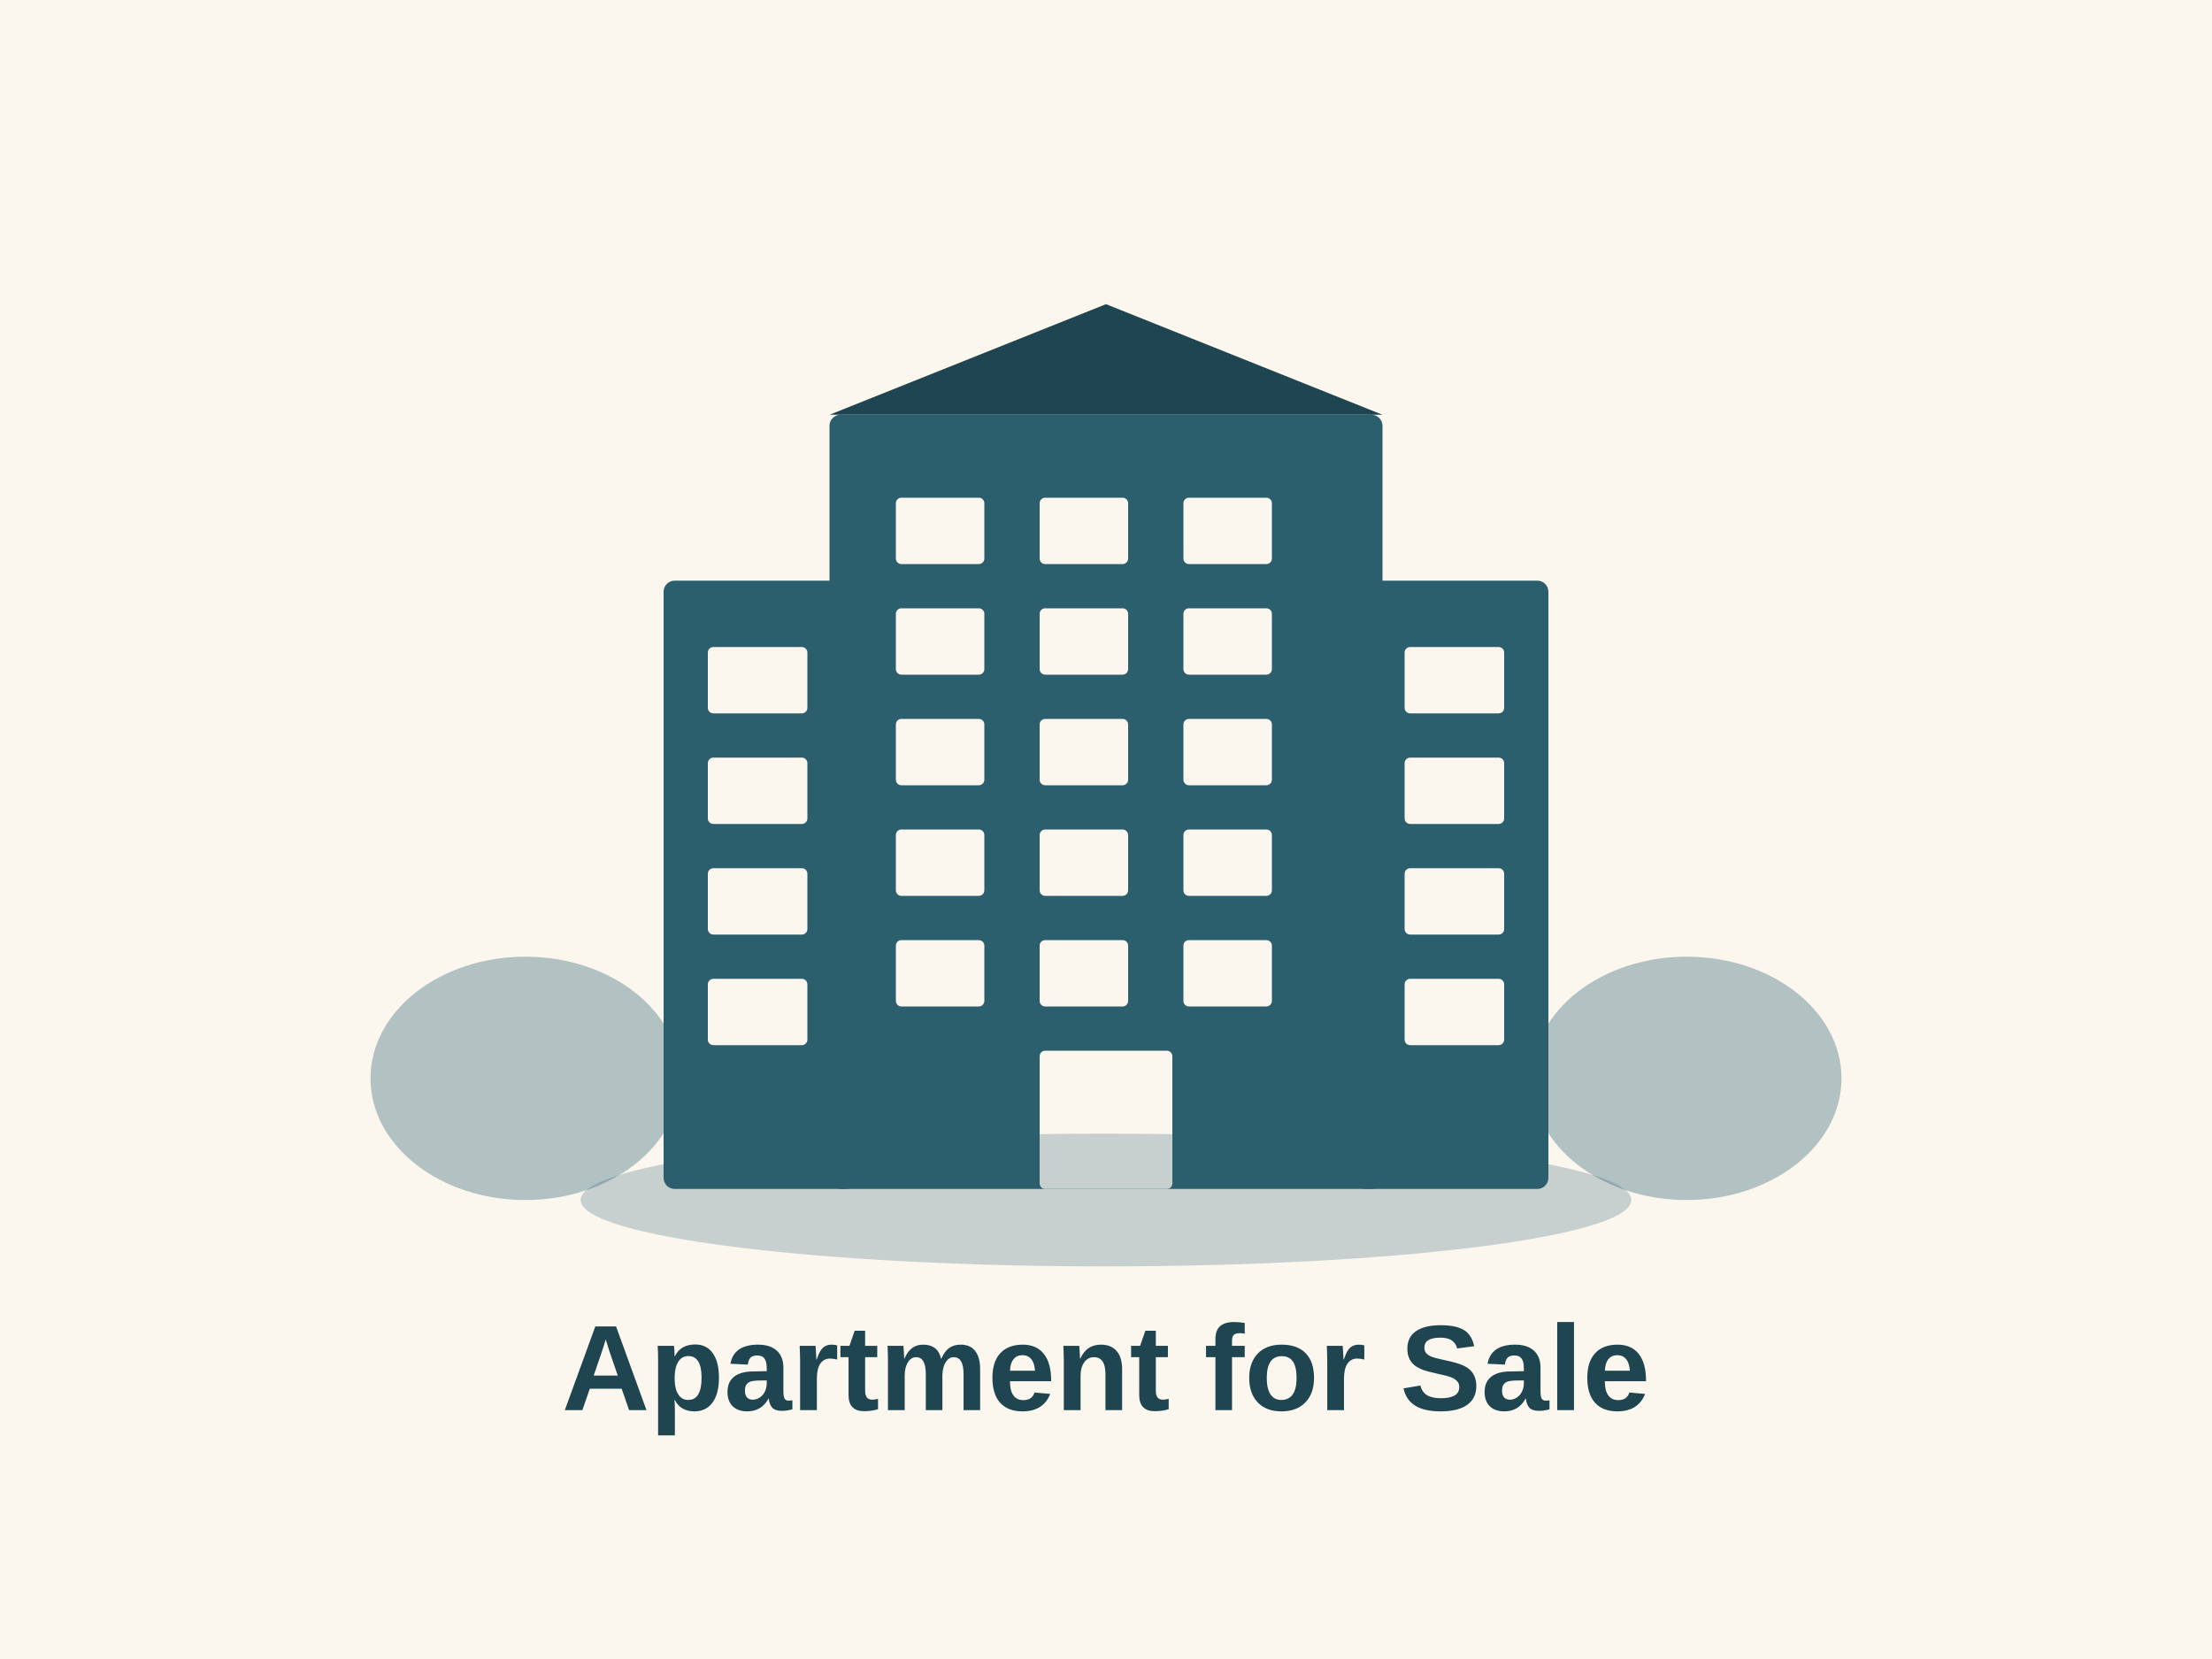
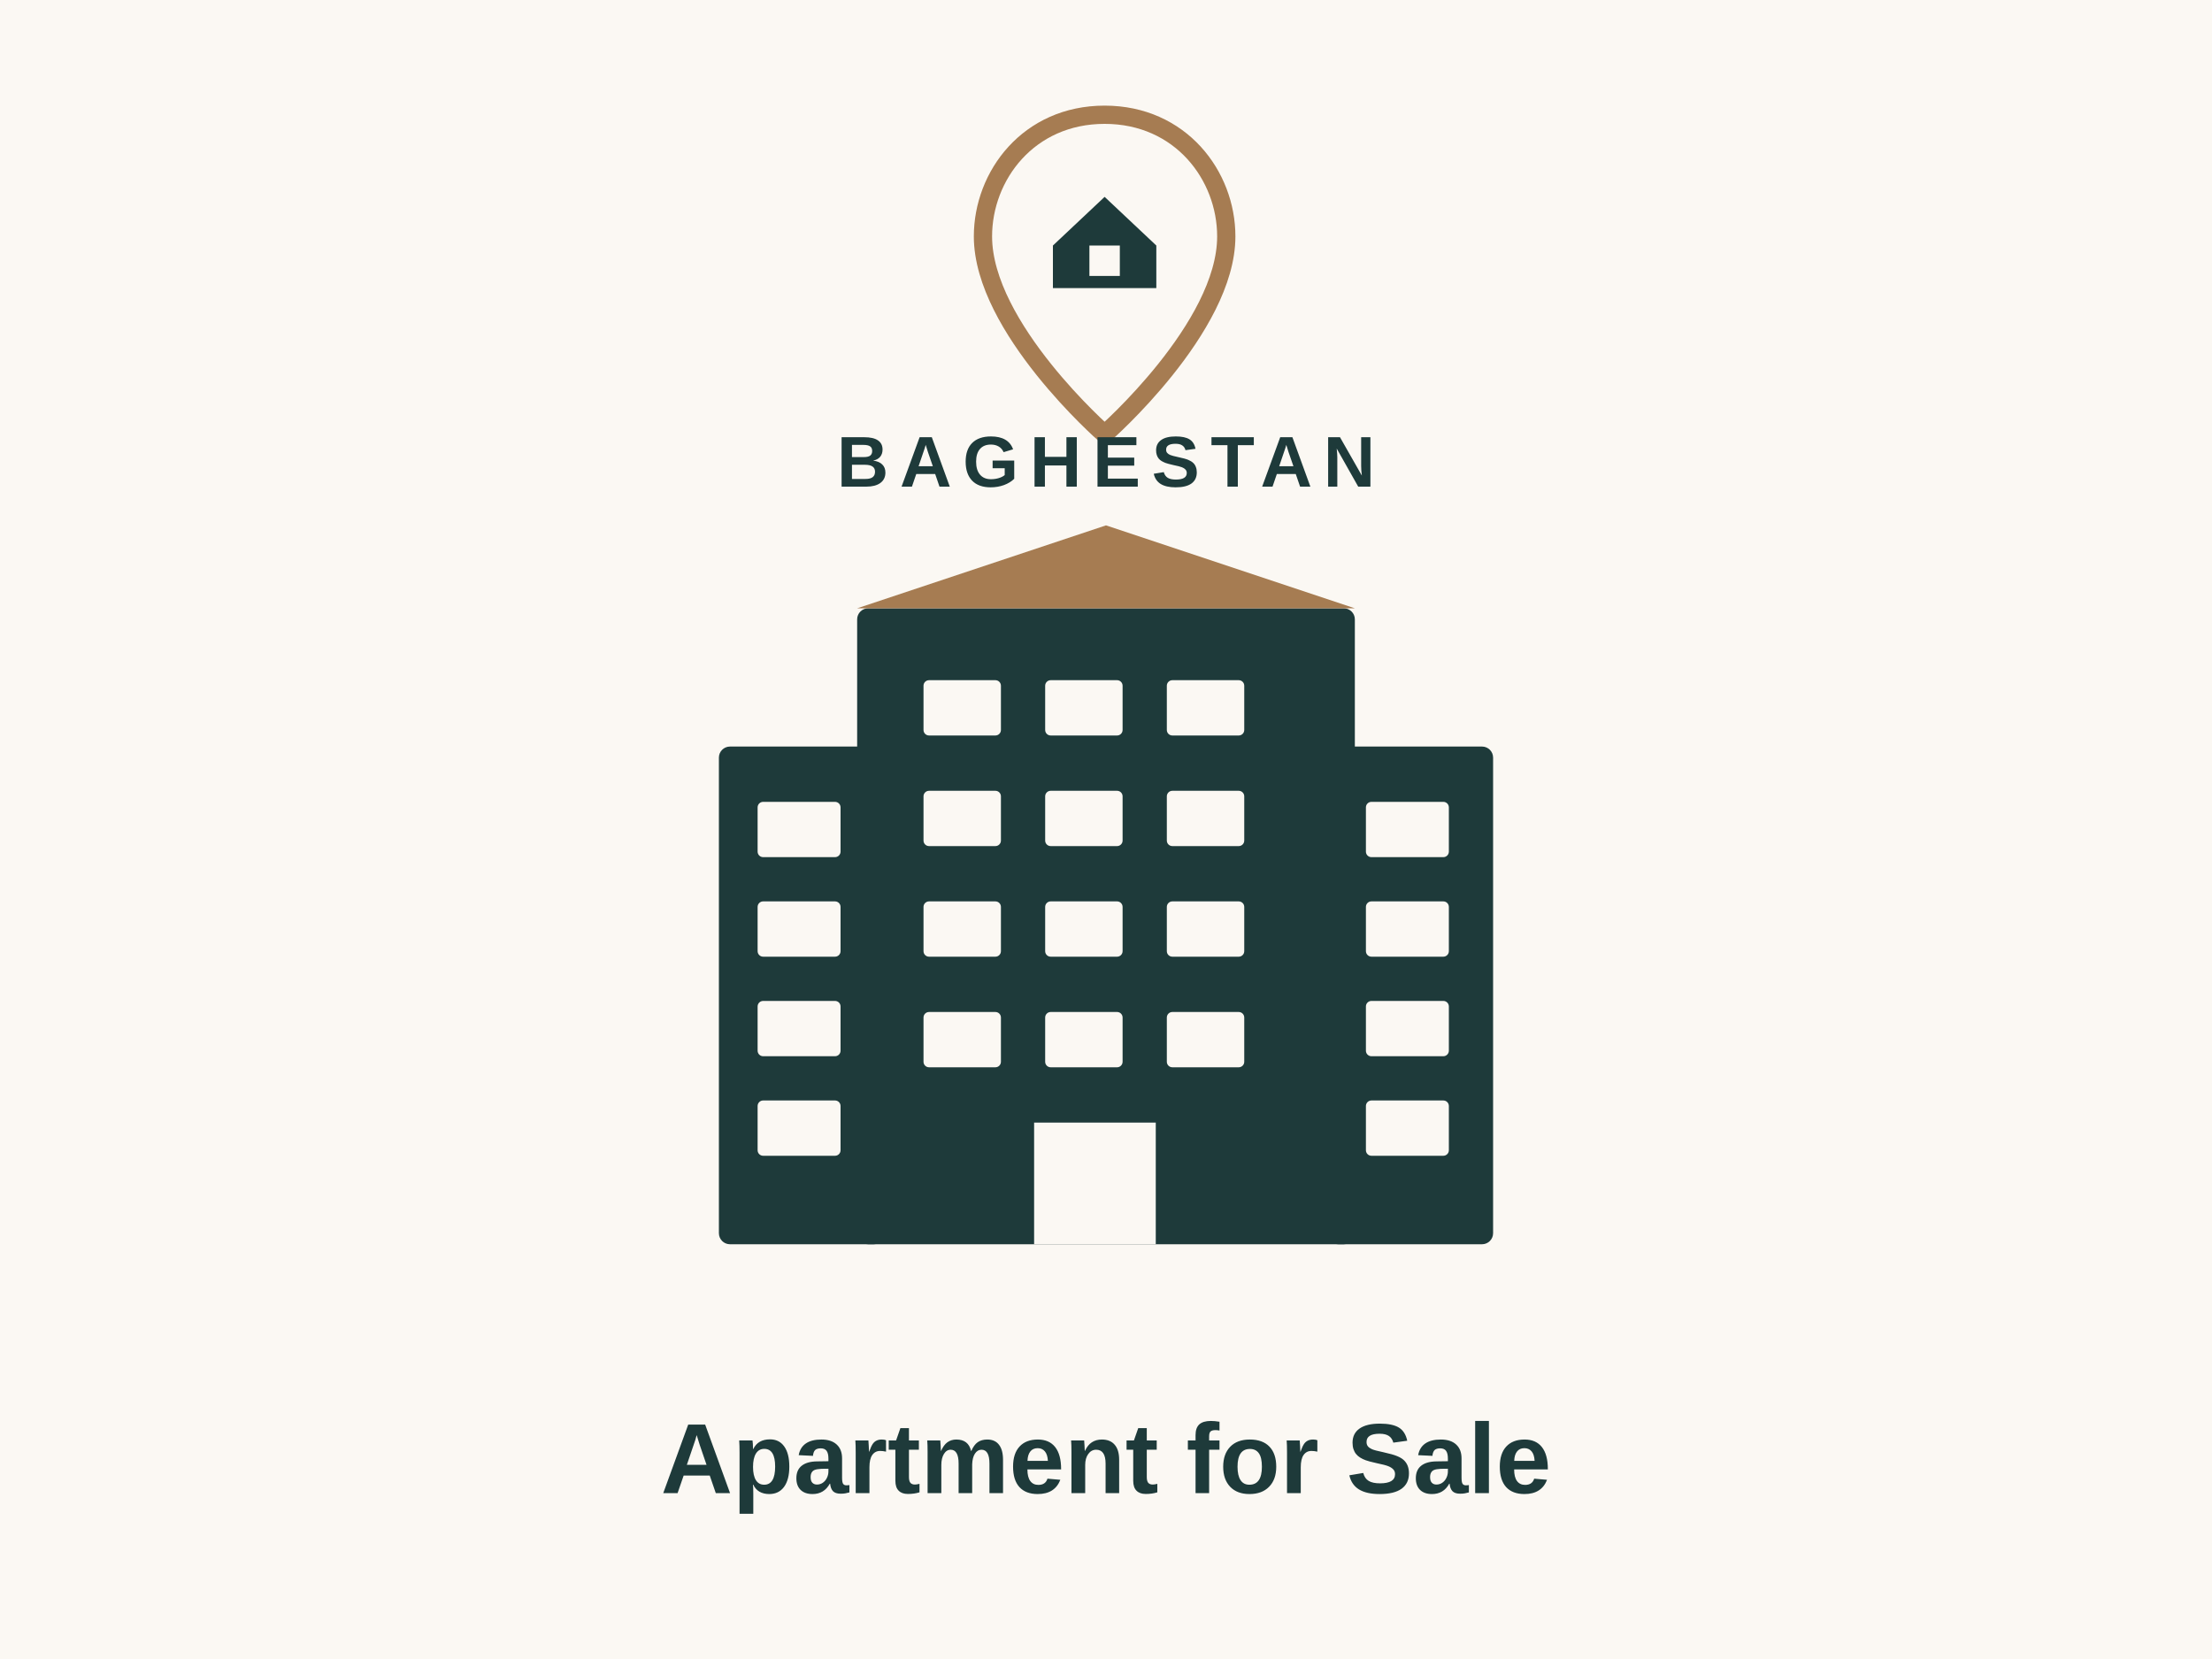
<svg xmlns="http://www.w3.org/2000/svg" viewBox="0 0 400 300" width="400" height="300">
-   <rect width="400" height="300" fill="#FBF6EE" />
-   <g fill="#2C5F6E" transform="translate(110,55)">
-     <rect x="40" y="20" width="100" height="140" rx="2" />
-     <rect x="10" y="50" width="35" height="110" rx="2" />
-     <rect x="135" y="50" width="35" height="110" rx="2" />
-     <polygon points="40,20 90,0 140,20" fill="#1E4550" />
-     <g fill="#FBF6EE">
-       <rect x="18" y="62" width="18" height="12" rx="1" />
-       <rect x="18" y="82" width="18" height="12" rx="1" />
-       <rect x="18" y="102" width="18" height="12" rx="1" />
-       <rect x="18" y="122" width="18" height="12" rx="1" />
+   <rect width="400" height="300" fill="#FBF8F3" />
+   <g transform="translate(175,18) scale(0.55)">
+     <path d="M45 5 C20 5 5 25 5 45 C5 75 45 110 45 110 C45 110 85 75 85 45 C85 25 70 5 45 5Z" fill="none" stroke="#A67C52" stroke-width="6" />
+     <path d="M28 48 L45 32 L62 48 L62 62 L28 62Z" fill="#1E3A3A" />
+     <rect x="40" y="48" width="10" height="10" fill="#FBF8F3" />
+   </g>
+   <text x="200" y="88" text-anchor="middle" font-family="Arial, Helvetica, sans-serif" font-size="13" font-weight="700" letter-spacing="2" fill="#1E3A3A">BAGHESTAN</text>
+   <g fill="#1E3A3A" transform="translate(115,95)">
+     <rect x="40" y="15" width="90" height="115" rx="2" />
+     <rect x="15" y="40" width="30" height="90" rx="2" />
+     <rect x="125" y="40" width="30" height="90" rx="2" />
+     <polygon points="40,15 85,0 130,15" fill="#A67C52" />
+     <g fill="#FBF8F3">
+       <rect x="22" y="50" width="15" height="10" rx="1" />
+       <rect x="22" y="68" width="15" height="10" rx="1" />
+       <rect x="22" y="86" width="15" height="10" rx="1" />
+       <rect x="22" y="104" width="15" height="10" rx="1" />
+       <rect x="52" y="28" width="14" height="10" rx="1" />
+       <rect x="74" y="28" width="14" height="10" rx="1" />
+       <rect x="96" y="28" width="14" height="10" rx="1" />
+       <rect x="52" y="48" width="14" height="10" rx="1" />
+       <rect x="74" y="48" width="14" height="10" rx="1" />
+       <rect x="96" y="48" width="14" height="10" rx="1" />
+       <rect x="52" y="68" width="14" height="10" rx="1" />
+       <rect x="74" y="68" width="14" height="10" rx="1" />
+       <rect x="96" y="68" width="14" height="10" rx="1" />
+       <rect x="52" y="88" width="14" height="10" rx="1" />
+       <rect x="74" y="88" width="14" height="10" rx="1" />
+       <rect x="96" y="88" width="14" height="10" rx="1" />
+       <rect x="132" y="50" width="15" height="10" rx="1" />
+       <rect x="132" y="68" width="15" height="10" rx="1" />
+       <rect x="132" y="86" width="15" height="10" rx="1" />
+       <rect x="132" y="104" width="15" height="10" rx="1" />
    </g>
-     <g fill="#FBF6EE">
-       <rect x="52" y="35" width="16" height="12" rx="1" />
-       <rect x="78" y="35" width="16" height="12" rx="1" />
-       <rect x="104" y="35" width="16" height="12" rx="1" />
-       <rect x="52" y="55" width="16" height="12" rx="1" />
-       <rect x="78" y="55" width="16" height="12" rx="1" />
-       <rect x="104" y="55" width="16" height="12" rx="1" />
-       <rect x="52" y="75" width="16" height="12" rx="1" />
-       <rect x="78" y="75" width="16" height="12" rx="1" />
-       <rect x="104" y="75" width="16" height="12" rx="1" />
-       <rect x="52" y="95" width="16" height="12" rx="1" />
-       <rect x="78" y="95" width="16" height="12" rx="1" />
-       <rect x="104" y="95" width="16" height="12" rx="1" />
-       <rect x="52" y="115" width="16" height="12" rx="1" />
-       <rect x="78" y="115" width="16" height="12" rx="1" />
-       <rect x="104" y="115" width="16" height="12" rx="1" />
-     </g>
-     <g fill="#FBF6EE">
-       <rect x="144" y="62" width="18" height="12" rx="1" />
-       <rect x="144" y="82" width="18" height="12" rx="1" />
-       <rect x="144" y="102" width="18" height="12" rx="1" />
-       <rect x="144" y="122" width="18" height="12" rx="1" />
-     </g>
-     <rect x="78" y="135" width="24" height="25" rx="1" fill="#FBF6EE" />
-     <ellipse cx="90" cy="162" rx="95" ry="12" fill="#2C5F6E" opacity="0.25" />
+     <rect x="72" y="108" width="22" height="22" fill="#FBF8F3" />
  </g>
-   <ellipse cx="95" cy="195" rx="28" ry="22" fill="#2C5F6E" opacity="0.35" />
-   <ellipse cx="305" cy="195" rx="28" ry="22" fill="#2C5F6E" opacity="0.35" />
-   <text x="200" y="255" text-anchor="middle" font-family="Arial, Helvetica, sans-serif" font-size="22" font-weight="700" fill="#1E4550">Apartment for Sale</text>
+   <text x="200" y="270" text-anchor="middle" font-family="Arial, Helvetica, sans-serif" font-size="18" font-weight="700" fill="#1E3A3A">Apartment for Sale</text>
</svg>
